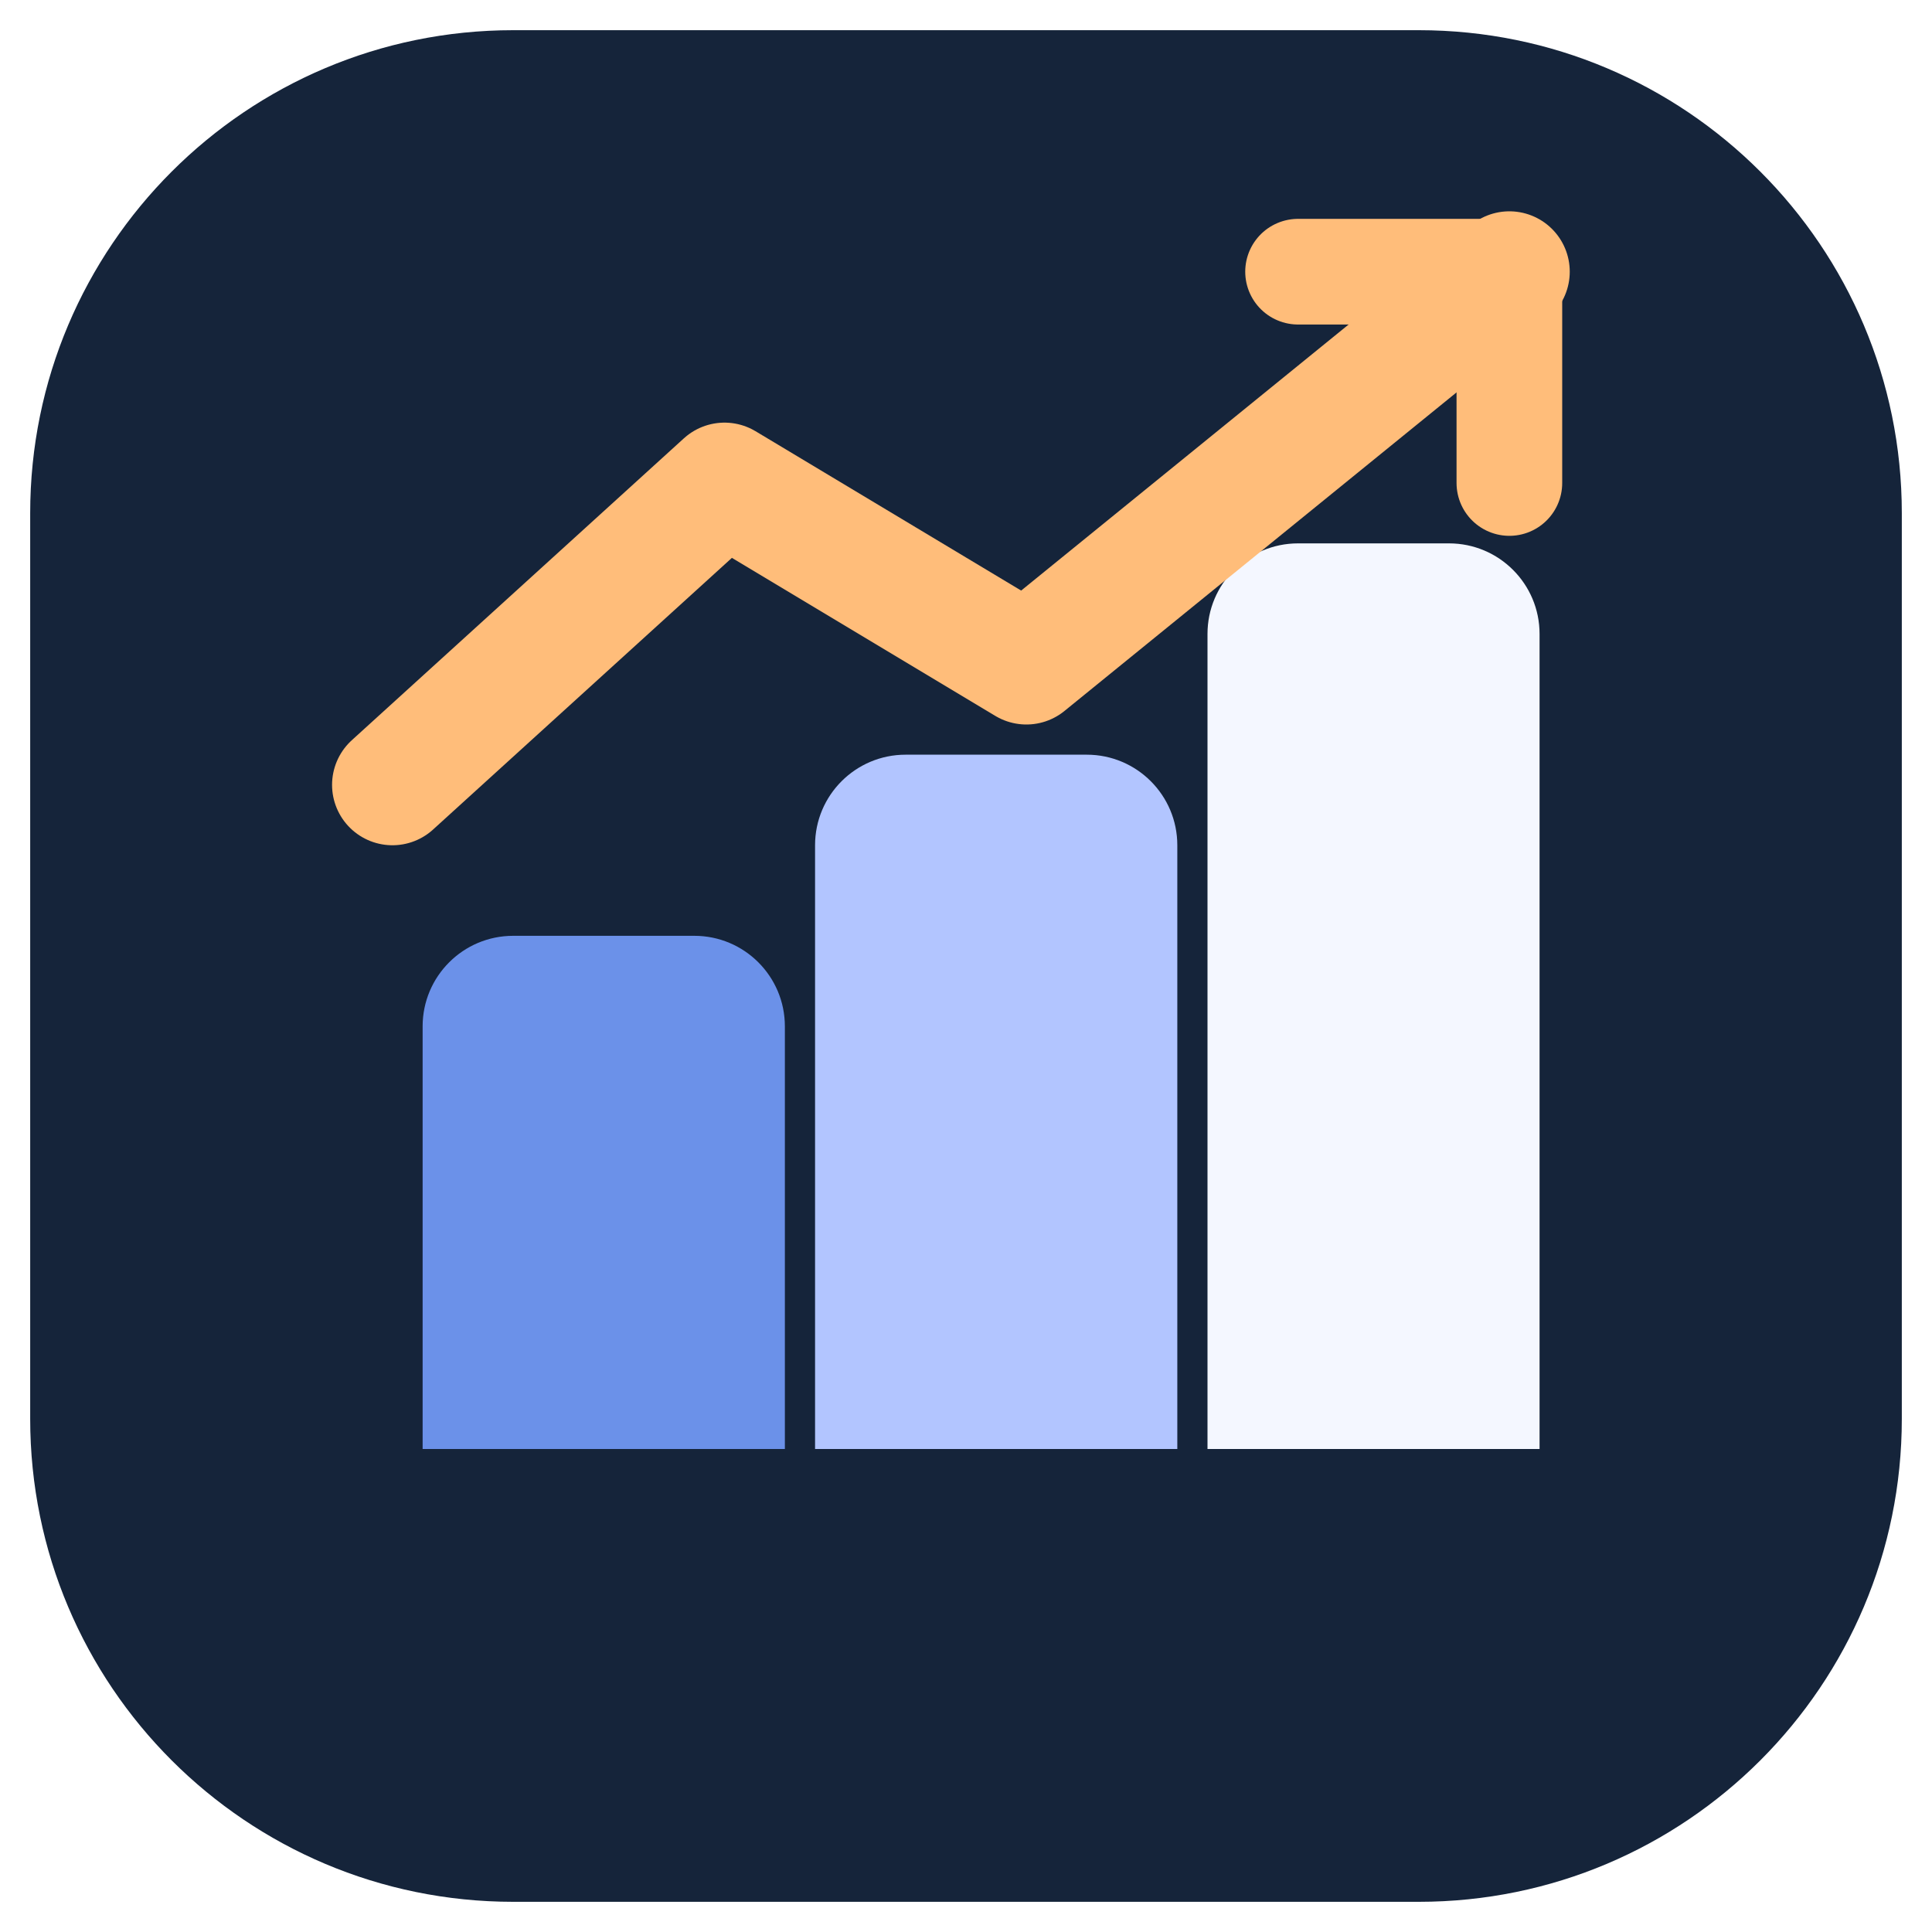
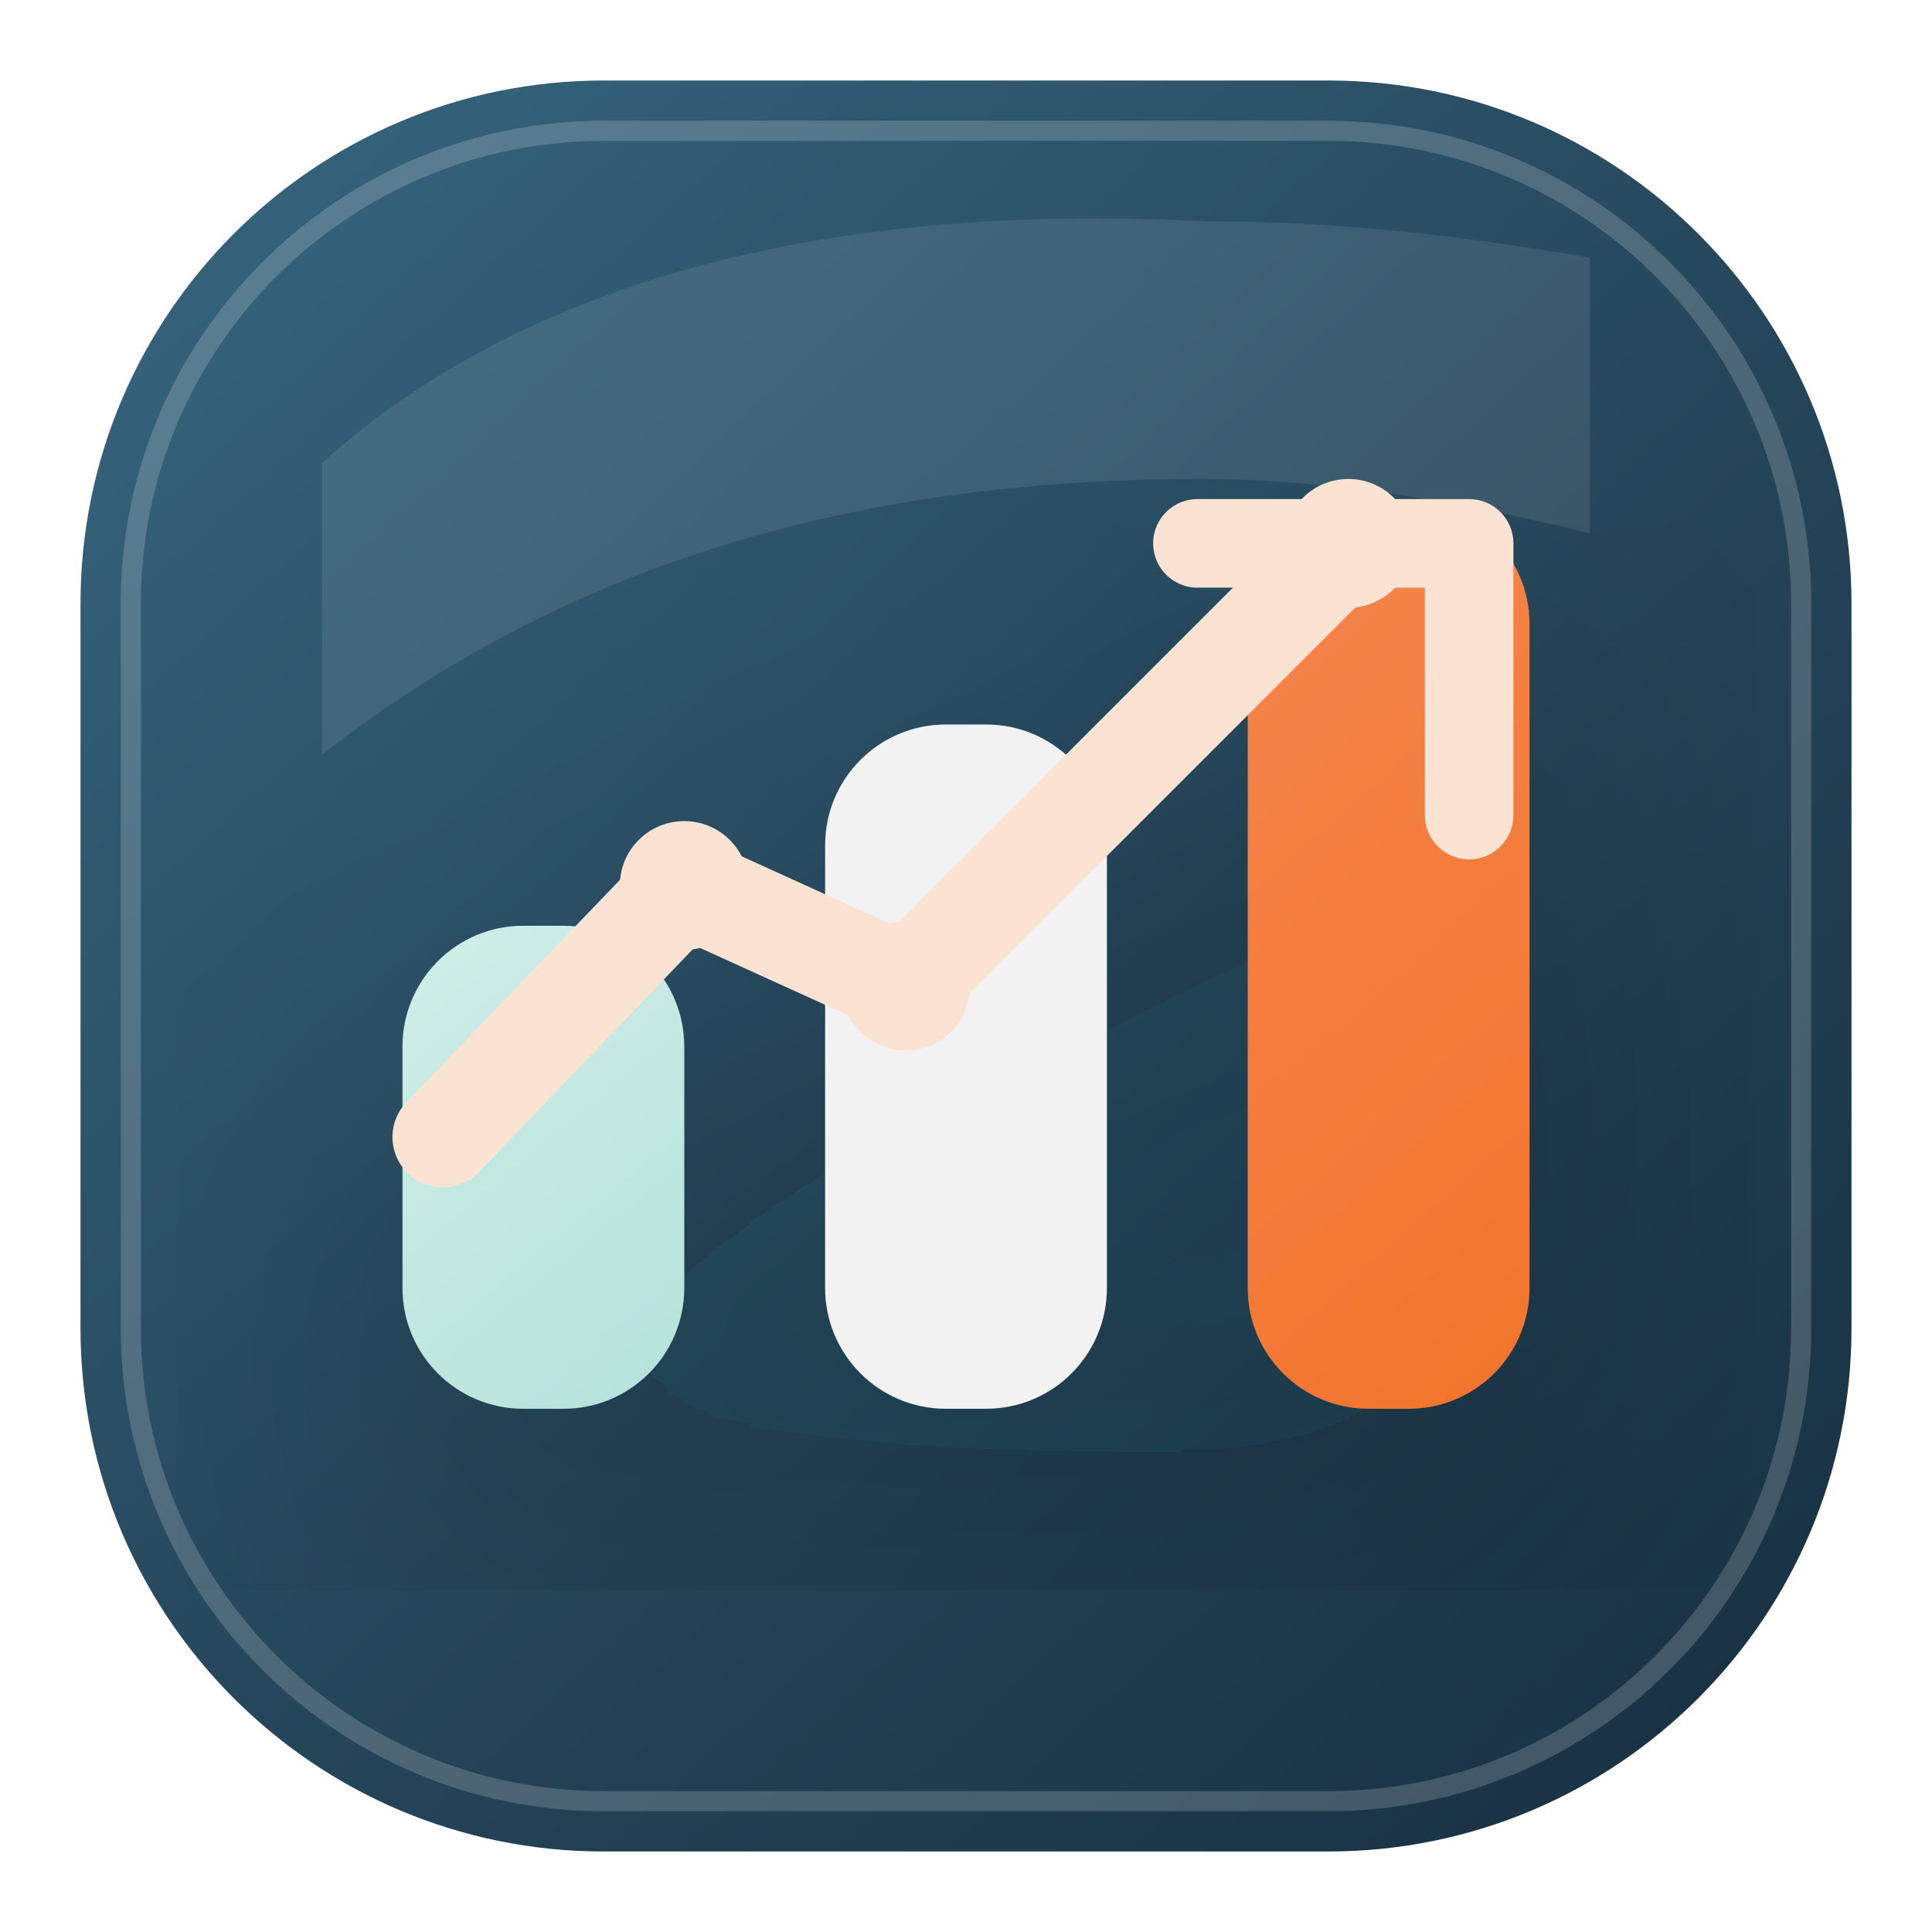
- <svg xmlns="http://www.w3.org/2000/svg" viewBox="0 0 64 64" role="img" aria-labelledby="title">
-   <rect x="1" y="1" width="62" height="62" rx="16" fill="#15243A" />
-   <path d="M14 48V34a3 3 0 0 1 3-3h6a3 3 0 0 1 3 3v14H14Z" fill="#6B91E9" />
-   <path d="M27 48V28a3 3 0 0 1 3-3h6a3 3 0 0 1 3 3v20H27Z" fill="#B2C5FF" />
-   <path d="M40 48V21a3 3 0 0 1 3-3h5a3 3 0 0 1 3 3v27H40Z" fill="#F4F7FF" />
-   <path d="m13 26 11-10 10 6 16-13" fill="none" stroke="#FFBD7A" stroke-width="4" stroke-linecap="round" stroke-linejoin="round" />
-   <path d="M43 9h7v7" fill="none" stroke="#FFBD7A" stroke-width="3.5" stroke-linecap="round" stroke-linejoin="round" />
+ <svg xmlns="http://www.w3.org/2000/svg" viewBox="0 0 96 96" role="img" aria-labelledby="brand-title brand-desc">
+   <defs>
+     <linearGradient id="bg" x1="10" x2="86" y1="8" y2="90" gradientUnits="userSpaceOnUse">
+       <stop offset="0" stop-color="#35637C" />
+       <stop offset="0.55" stop-color="#254559" />
+       <stop offset="1" stop-color="#183142" />
+     </linearGradient>
+     <linearGradient id="glow" x1="22" x2="74" y1="18" y2="76" gradientUnits="userSpaceOnUse">
+       <stop offset="0" stop-color="#F69268" />
+       <stop offset="1" stop-color="#F27329" />
+     </linearGradient>
+     <linearGradient id="mint" x1="22" x2="65" y1="26" y2="78" gradientUnits="userSpaceOnUse">
+       <stop offset="0" stop-color="#DDF4F0" />
+       <stop offset="1" stop-color="#9DD7CC" />
+     </linearGradient>
+     <filter id="shadow" x="-20%" y="-20%" width="140%" height="140%">
+       <feDropShadow dx="0" dy="10" stdDeviation="10" flood-color="#0B1E29" flood-opacity="0.22" />
+     </filter>
+   </defs>
+   <rect x="4" y="4" width="88" height="88" rx="26" fill="url(#bg)" />
+   <rect x="6.5" y="6.5" width="83" height="83" rx="23.5" fill="none" stroke="rgba(255,255,255,.18)" />
+   <path d="M16 23c10-9 25-13 44-12 6 0 12 .6 19 1.8v13.7c-7.3-1.8-13.7-2.7-19.3-2.7-17.8 0-31.9 4.5-43.7 13.7Z" fill="rgba(255,255,255,.09)" />
+   <g filter="url(#shadow)">
+     <rect x="20" y="46" width="14" height="24" rx="6" fill="url(#mint)" />
+     <rect x="41" y="36" width="14" height="34" rx="6" fill="#F2F2F2" />
+     <rect x="62" y="25" width="14" height="45" rx="6" fill="url(#glow)" />
+   </g>
+   <path d="M22 56.5 34 44l11 5 22-22" fill="none" stroke="#FBE3D3" stroke-linecap="round" stroke-linejoin="round" stroke-width="5" />
+   <path d="M59.5 27H73v13.5" fill="none" stroke="#FBE3D3" stroke-linecap="round" stroke-linejoin="round" stroke-width="4.4" />
+   <circle cx="34" cy="44" r="3.2" fill="#FBE3D3" />
+   <circle cx="45" cy="49" r="3.2" fill="#FBE3D3" />
+   <circle cx="67" cy="27" r="3.2" fill="#FBE3D3" />
</svg>
